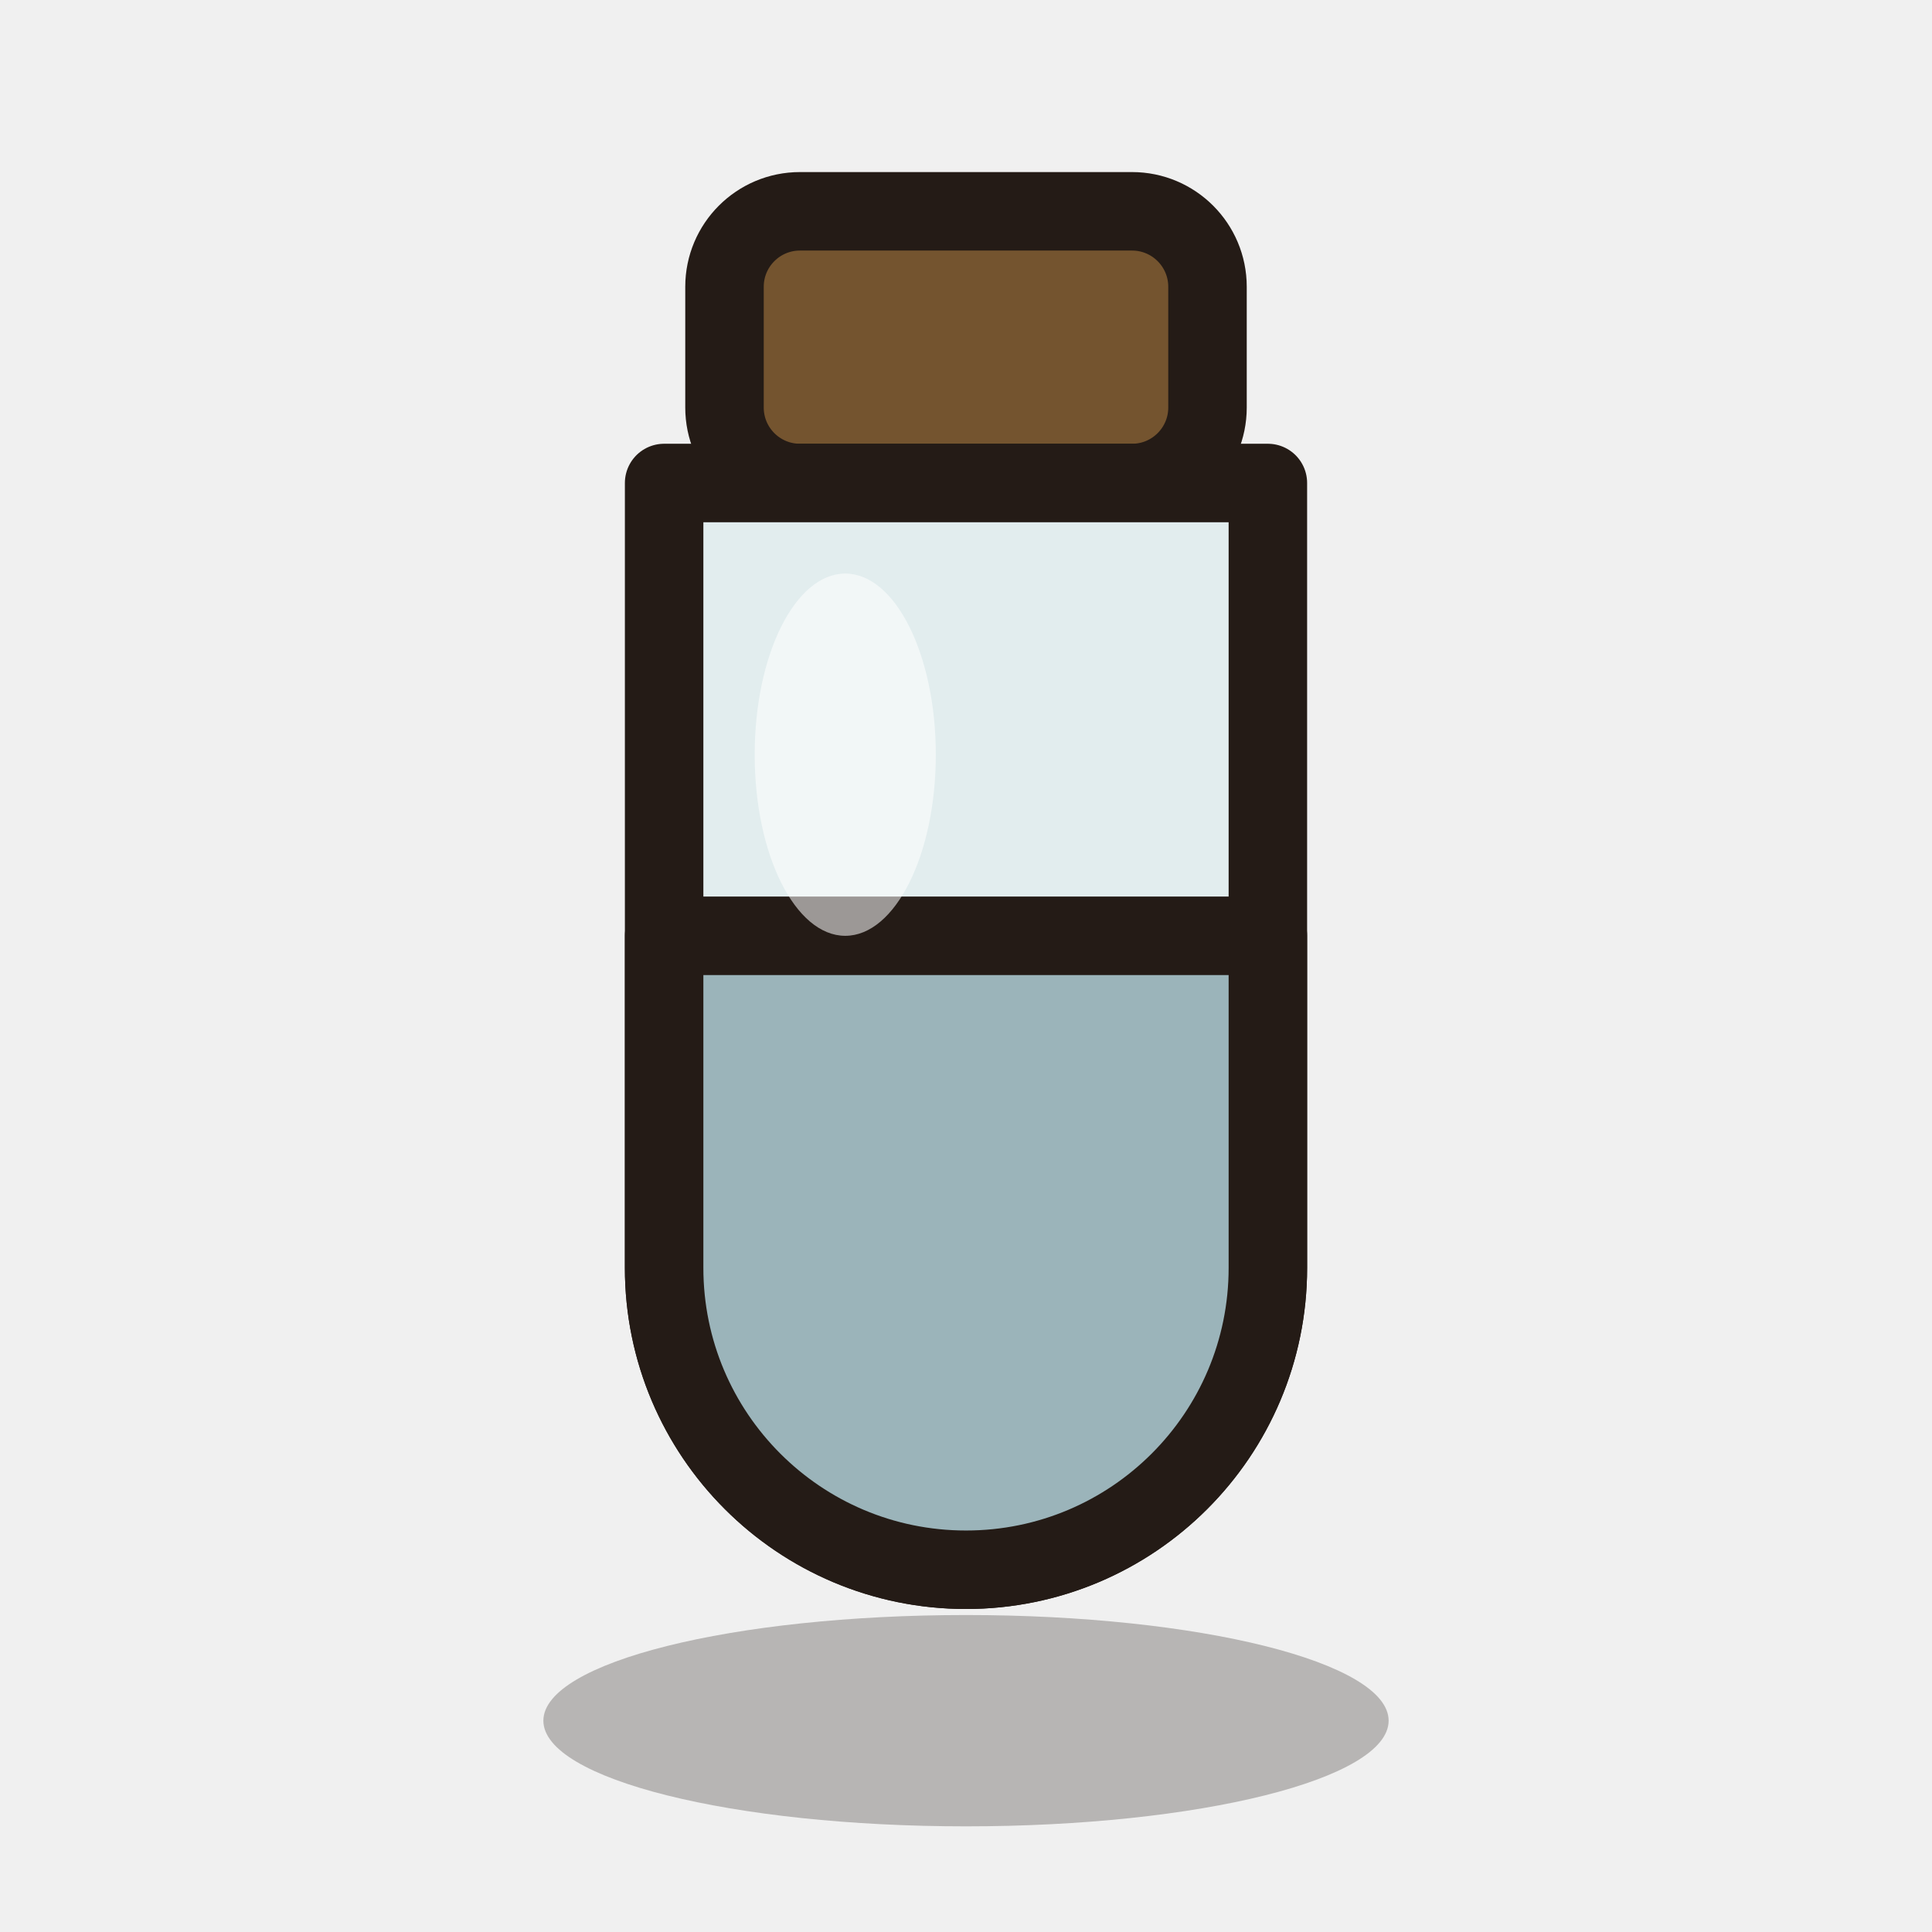
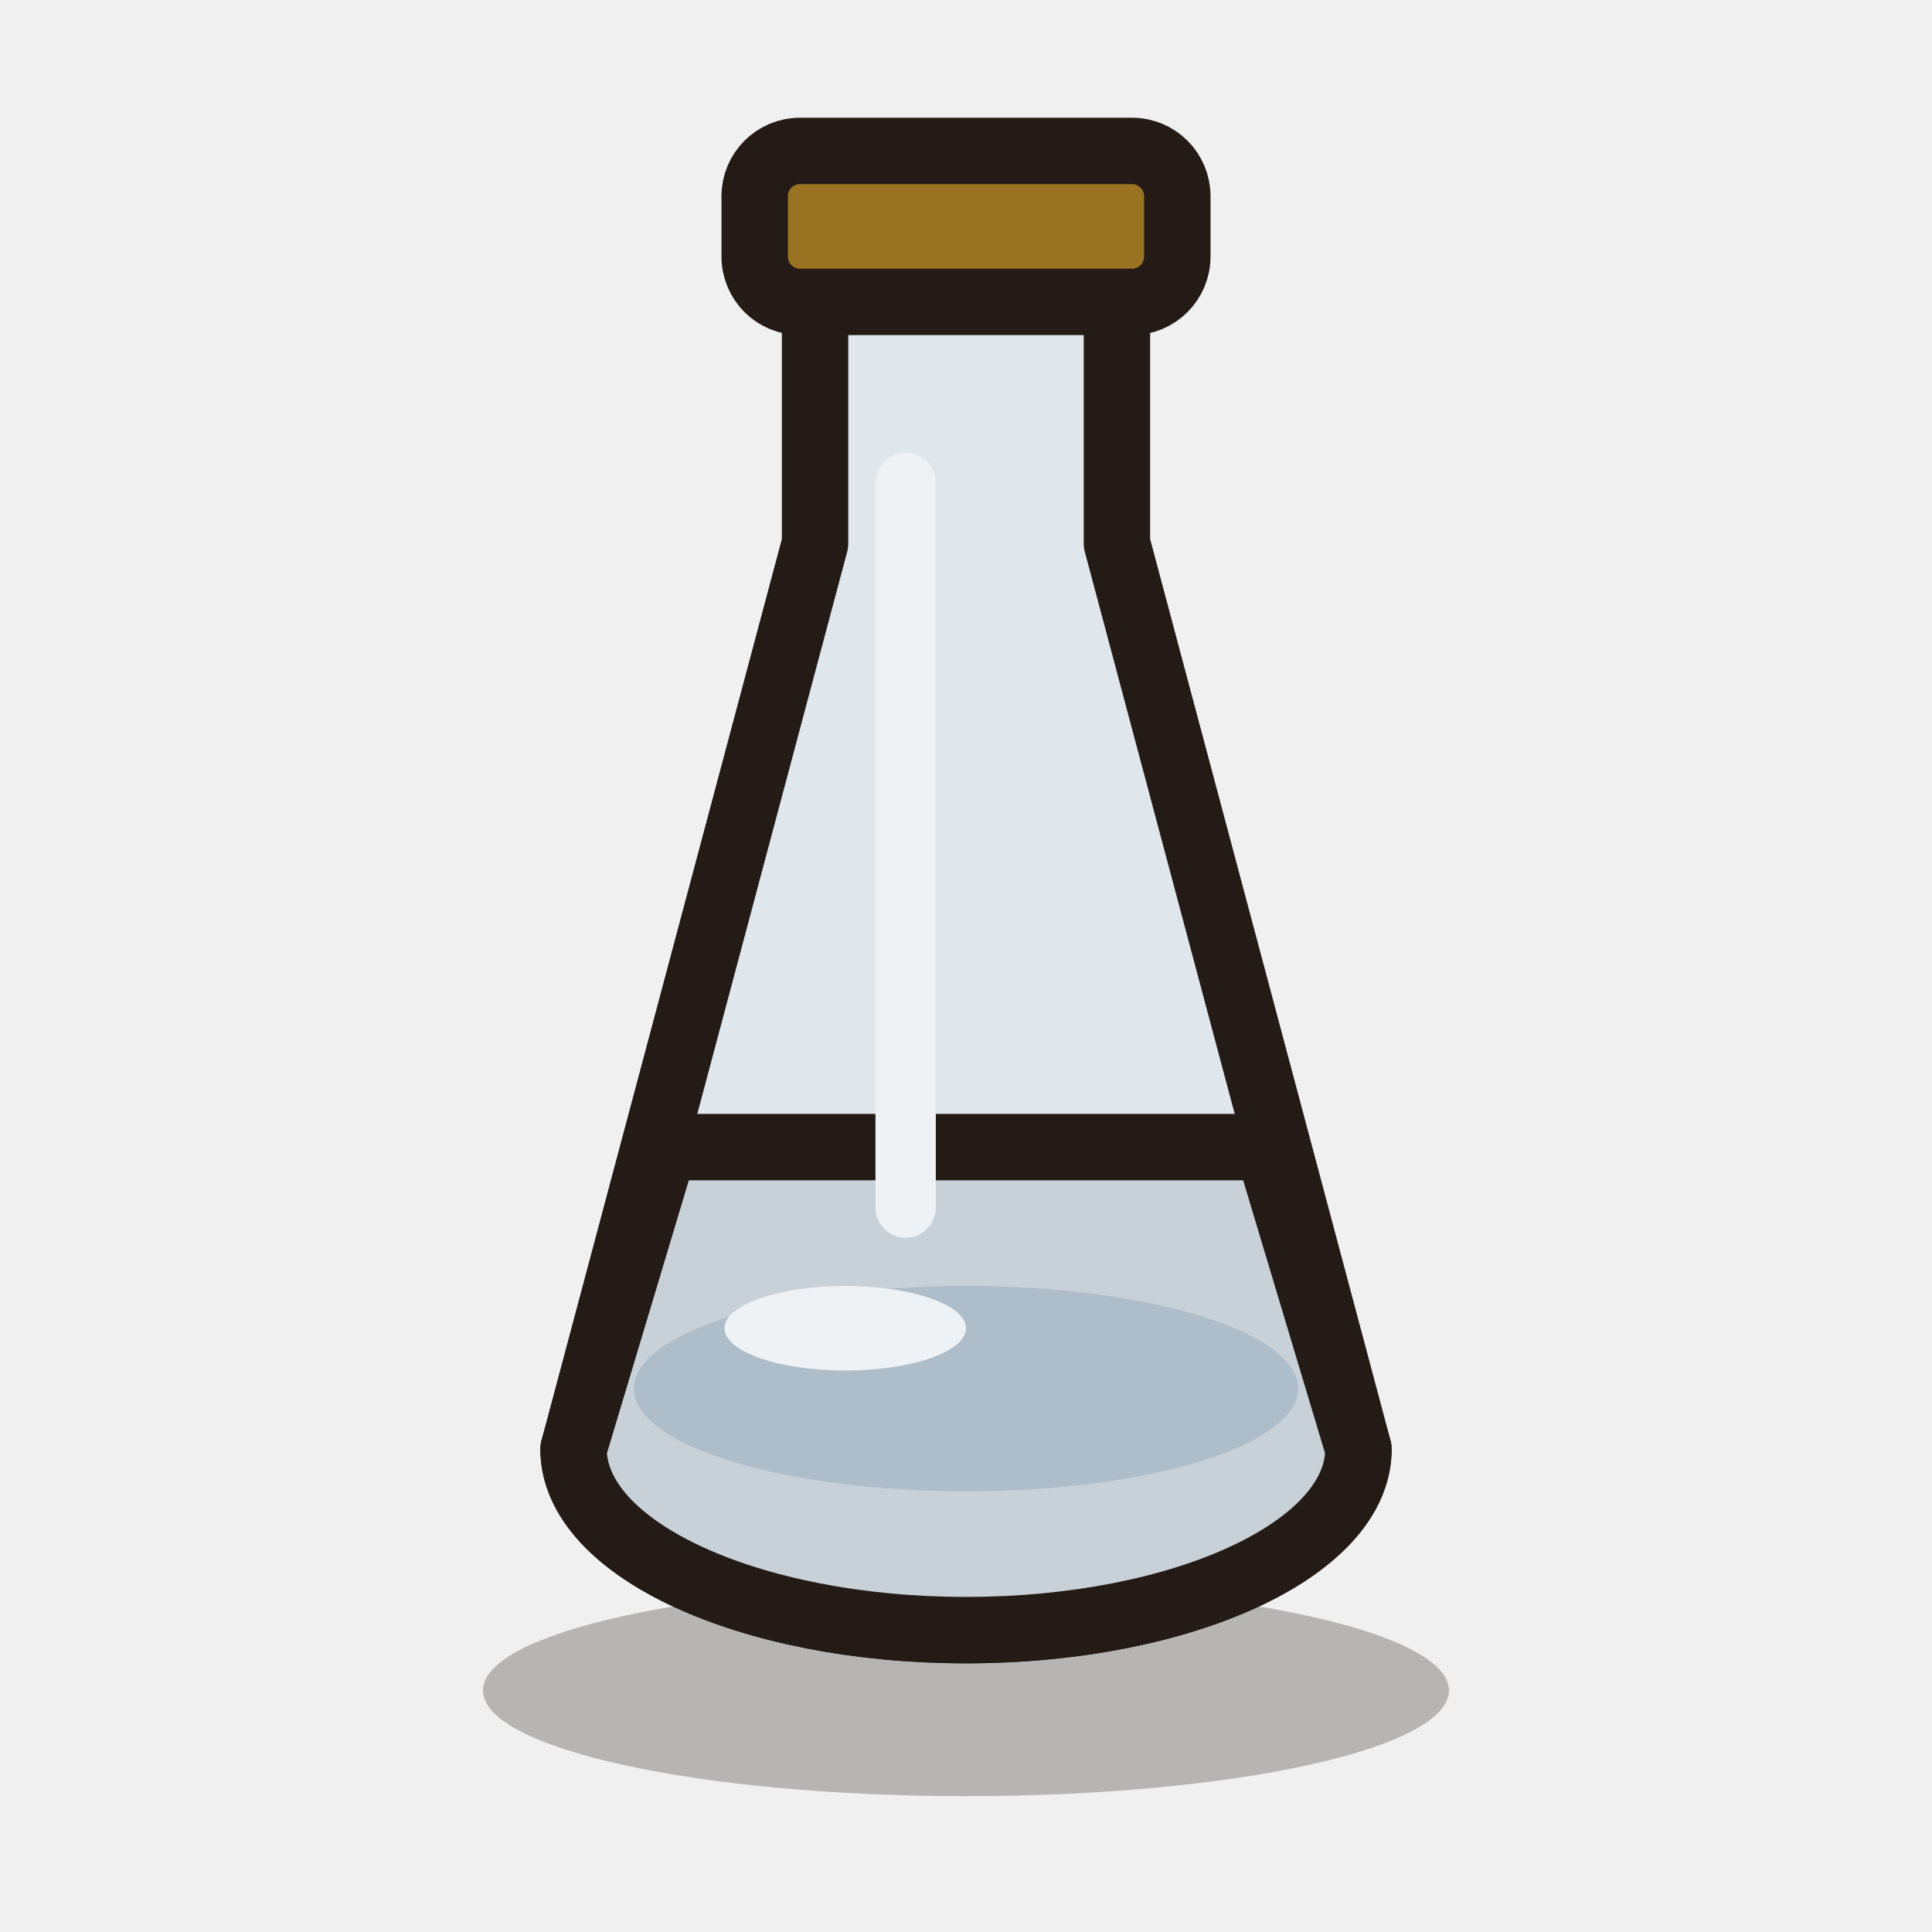
<svg xmlns="http://www.w3.org/2000/svg" viewBox="0 0 64 64">
-   <ellipse cx="32" cy="57" rx="14" ry="3.5" fill="rgba(20,14,10,0.26)" />
-   <g stroke="#241b16" stroke-width="2.6" stroke-linejoin="round">
-     <rect x="24" y="7" width="16" height="9" rx="2.5" fill="#74542f" />
-     <path d="M22 16 H42 V42 a10 10 0 0 1 -20 0 Z" fill="#e2edee" />
-     <path d="M22 31 H42 V42 a10 10 0 0 1 -20 0 Z" fill="#9bb4ba" />
-   </g>
-   <ellipse cx="28" cy="25" rx="3" ry="6" fill="#ffffff" opacity="0.55" />
+   <ellipse fill="rgba(20,14,10,0.26)" cx="32" cy="56" rx="16" ry="3.5" />
+   <path d="M27 8 H37 V18 L45 48 a13 6 0 0 1 -26 0 L27 18 Z" fill="#dfe6ec" stroke="#241b16" stroke-width="2.2" stroke-linejoin="round" stroke-linecap="round" />
+   <path d="M22 38 L42 38 L45 48 a13 6 0 0 1 -26 0 Z" fill="#c8d0d8" stroke="#241b16" stroke-width="2.2" stroke-linejoin="round" stroke-linecap="round" />
+   <ellipse cx="32" cy="46" rx="11" ry="3.4" fill="#aebdca" />
+   <ellipse cx="28" cy="44" rx="4" ry="1.4" fill="#eef2f5" />
+   <path d="M30 16 L30 40" stroke="#eef2f5" stroke-width="2" stroke-linecap="round" />
+   <rect x="25" y="5" width="14" height="5" rx="1.5" fill="#9a7322" stroke="#241b16" stroke-width="2.2" stroke-linejoin="round" />
</svg>
